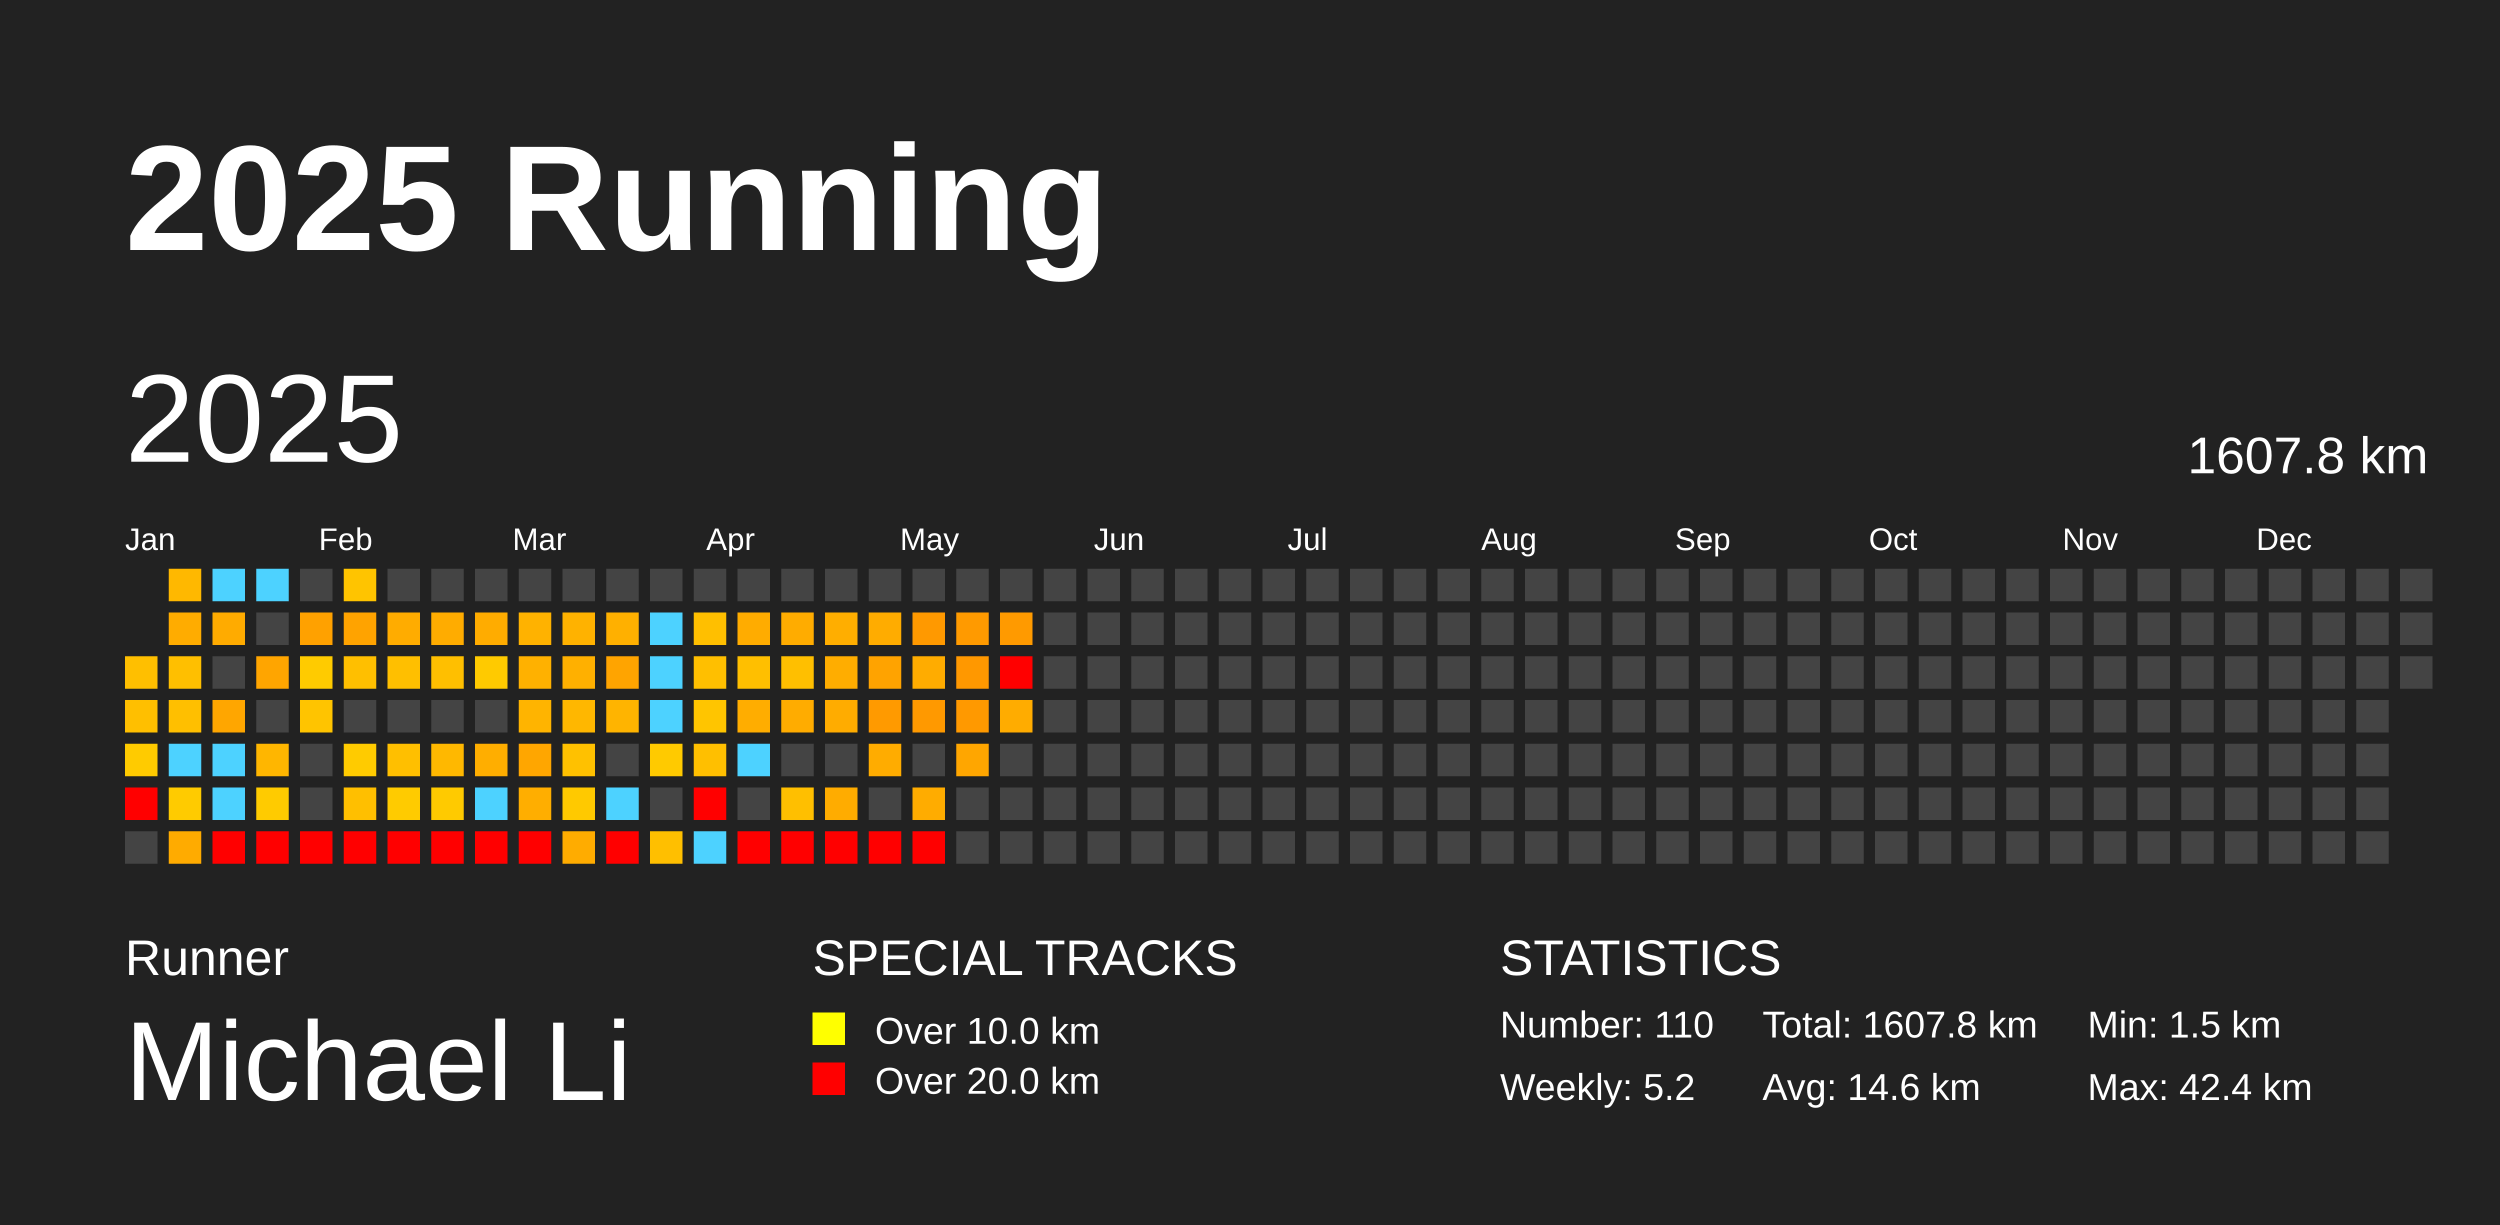
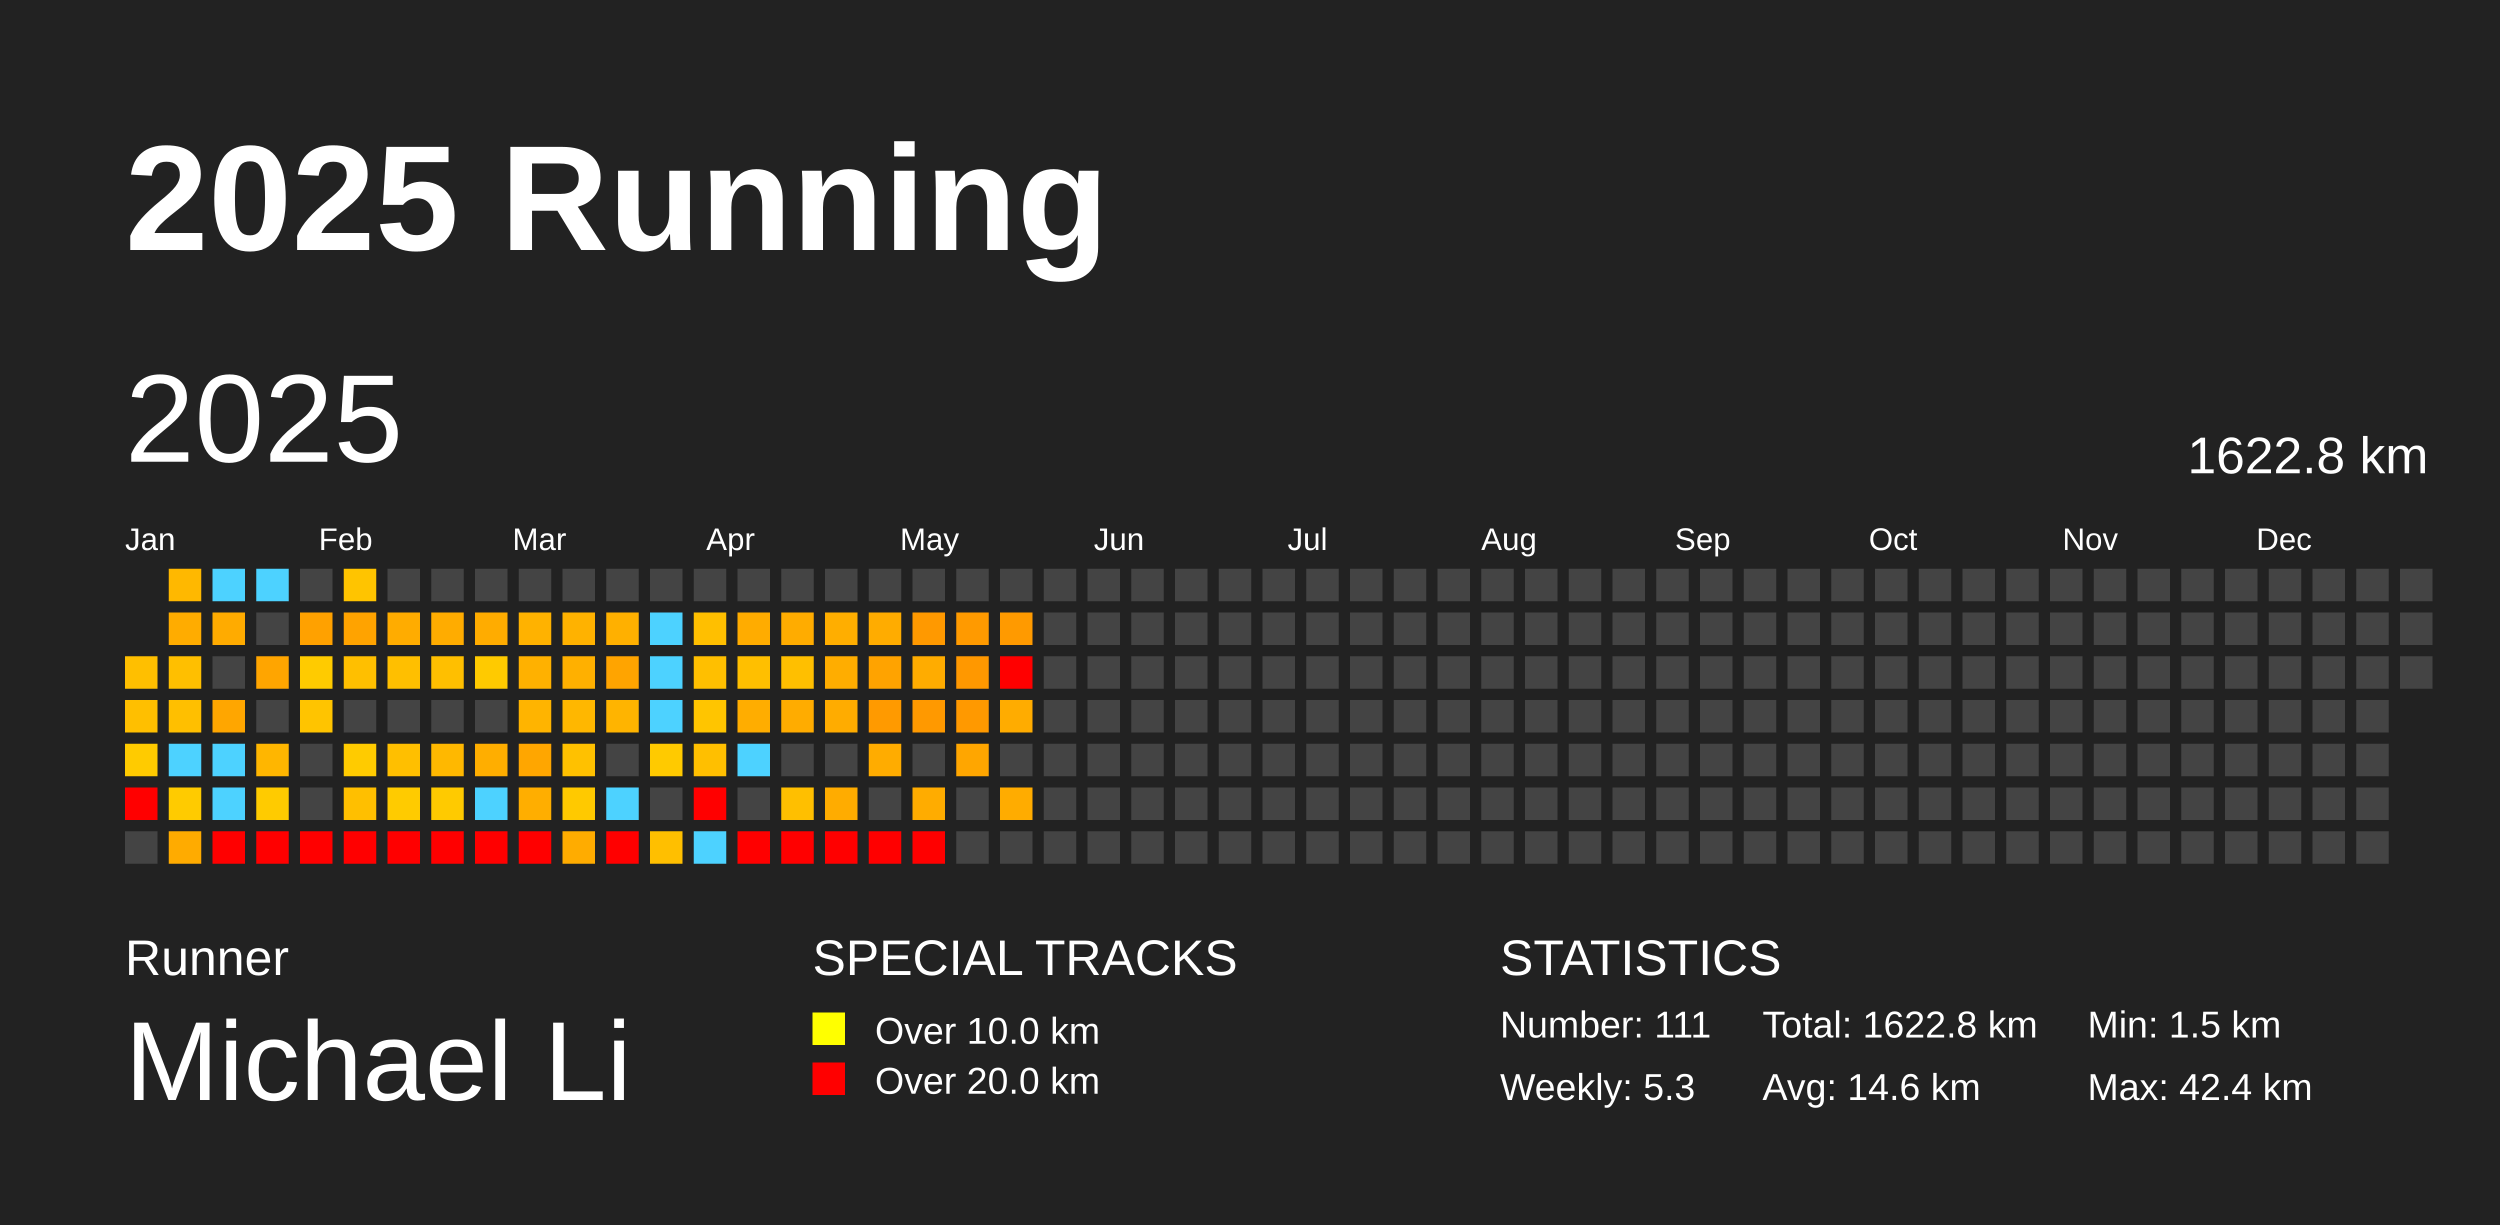
<svg xmlns="http://www.w3.org/2000/svg" baseProfile="full" height="98mm" version="1.1" viewBox="0,0,200,98" width="200mm">
  <defs />
  <rect fill="#222222" height="98" width="200" x="0" y="0" />
  <text fill="#FFFFFF" style="font-size:12px; font-family:Arial; font-weight:bold;" x="10" y="20">2025 Running</text>
  <text fill="#FFFFFF" style="font-size:4px; font-family:Arial" x="10" y="78">Runner</text>
  <text fill="#FFFFFF" style="font-size:9px; font-family:Arial" x="10" y="88">Michael Li</text>
  <text fill="#FFFFFF" style="font-size:4px; font-family:Arial" x="65" y="78">SPECIAL TRACKS</text>
  <rect fill="yellow" height="2.6" width="2.6" x="65" y="81" />
  <text fill="#FFFFFF" style="font-size:3px; font-family:Arial" x="70" y="83.5">Over 10.0 km</text>
  <rect fill="red" height="2.6" width="2.6" x="65" y="85" />
  <text fill="#FFFFFF" style="font-size:3px; font-family:Arial" x="70" y="87.5">Over 20.0 km</text>
  <text fill="#FFFFFF" style="font-size:4px; font-family:Arial" x="120" y="78">STATISTICS</text>
-   <text fill="#FFFFFF" style="font-size:3px; font-family:Arial" x="120" y="83">Number: 110</text>
-   <text fill="#FFFFFF" style="font-size:3px; font-family:Arial" x="120" y="88">Weekly: 5.2</text>
-   <text fill="#FFFFFF" style="font-size:3px; font-family:Arial" x="141" y="83">Total: 1607.8 km</text>
+   <text fill="#FFFFFF" style="font-size:3px; font-family:Arial" x="120" y="83">Number: 111</text>
+   <text fill="#FFFFFF" style="font-size:3px; font-family:Arial" x="120" y="88">Weekly: 5.3</text>
+   <text fill="#FFFFFF" style="font-size:3px; font-family:Arial" x="141" y="83">Total: 1622.8 km</text>
  <text fill="#FFFFFF" style="font-size:3px; font-family:Arial" x="141" y="88">Avg: 14.6 km</text>
  <text fill="#FFFFFF" style="font-size:3px; font-family:Arial" x="167" y="83">Min: 1.5 km</text>
  <text fill="#FFFFFF" style="font-size:3px; font-family:Arial" x="167" y="88">Max: 42.4 km</text>
  <text dominant-baseline="hanging" fill="#FFFFFF" style="font-size:10.0px; font-family:Arial;" x="10" y="30">2025</text>
-   <text dominant-baseline="hanging" fill="#FFFFFF" style="font-size:4.125px; font-family:Arial;" x="175" y="35">1607.8 km</text>
+   <text dominant-baseline="hanging" fill="#FFFFFF" style="font-size:4.125px; font-family:Arial;" x="175" y="35">1622.8 km</text>
  <text fill="#FFFFFF" style="font-size:2.5px; font-family:Arial" x="10.0" y="44">Jan</text>
  <text fill="#FFFFFF" style="font-size:2.5px; font-family:Arial" x="25.5" y="44">Feb</text>
  <text fill="#FFFFFF" style="font-size:2.5px; font-family:Arial" x="41.0" y="44">Mar</text>
  <text fill="#FFFFFF" style="font-size:2.5px; font-family:Arial" x="56.5" y="44">Apr</text>
  <text fill="#FFFFFF" style="font-size:2.5px; font-family:Arial" x="72.0" y="44">May</text>
  <text fill="#FFFFFF" style="font-size:2.5px; font-family:Arial" x="87.5" y="44">Jun</text>
  <text fill="#FFFFFF" style="font-size:2.5px; font-family:Arial" x="103.0" y="44">Jul</text>
  <text fill="#FFFFFF" style="font-size:2.5px; font-family:Arial" x="118.5" y="44">Aug</text>
  <text fill="#FFFFFF" style="font-size:2.5px; font-family:Arial" x="134.0" y="44">Sep</text>
  <text fill="#FFFFFF" style="font-size:2.5px; font-family:Arial" x="149.5" y="44">Oct</text>
  <text fill="#FFFFFF" style="font-size:2.5px; font-family:Arial" x="165.0" y="44">Nov</text>
  <text fill="#FFFFFF" style="font-size:2.5px; font-family:Arial" x="180.5" y="44">Dec</text>
  <rect fill="#ffbf00" height="2.6" width="2.6" x="10.0" y="52.5" />
  <rect fill="#ffbf00" height="2.6" width="2.6" x="10.0" y="56.0" />
  <rect fill="#ffcb00" height="2.6" width="2.6" x="10.0" y="59.5" />
  <rect fill="red" height="2.6" width="2.6" x="10.0" y="63.0" />
  <rect fill="#444444" height="2.6" width="2.6" x="10.0" y="66.5" />
  <rect fill="#ffb800" height="2.6" width="2.6" x="13.5" y="45.5" />
  <rect fill="#ffac00" height="2.6" width="2.6" x="13.5" y="49.0" />
  <rect fill="#ffbf00" height="2.6" width="2.6" x="13.5" y="52.5" />
  <rect fill="#ffbf00" height="2.6" width="2.6" x="13.5" y="56.0" />
  <rect fill="#4dd2ff" height="2.6" width="2.6" x="13.5" y="59.5" />
  <rect fill="#ffcb00" height="2.6" width="2.6" x="13.5" y="63.0" />
  <rect fill="#ffab00" height="2.6" width="2.6" x="13.5" y="66.5" />
  <rect fill="#4dd2ff" height="2.6" width="2.6" x="17.0" y="45.5" />
  <rect fill="#ffab00" height="2.6" width="2.6" x="17.0" y="49.0" />
  <rect fill="#444444" height="2.6" width="2.6" x="17.0" y="52.5" />
  <rect fill="#ffa600" height="2.6" width="2.6" x="17.0" y="56.0" />
  <rect fill="#4dd2ff" height="2.6" width="2.6" x="17.0" y="59.5" />
  <rect fill="#4dd2ff" height="2.6" width="2.6" x="17.0" y="63.0" />
  <rect fill="red" height="2.6" width="2.6" x="17.0" y="66.5" />
  <rect fill="#4dd2ff" height="2.6" width="2.6" x="20.5" y="45.5" />
  <rect fill="#444444" height="2.6" width="2.6" x="20.5" y="49.0" />
  <rect fill="#ffa500" height="2.6" width="2.6" x="20.5" y="52.5" />
  <rect fill="#444444" height="2.6" width="2.6" x="20.5" y="56.0" />
  <rect fill="#ffb600" height="2.6" width="2.6" x="20.5" y="59.5" />
  <rect fill="#ffcb00" height="2.6" width="2.6" x="20.5" y="63.0" />
  <rect fill="red" height="2.6" width="2.6" x="20.5" y="66.5" />
  <rect fill="#444444" height="2.6" width="2.6" x="24.0" y="45.5" />
  <rect fill="#ffa100" height="2.6" width="2.6" x="24.0" y="49.0" />
  <rect fill="#ffcb00" height="2.6" width="2.6" x="24.0" y="52.5" />
  <rect fill="#ffc400" height="2.6" width="2.6" x="24.0" y="56.0" />
  <rect fill="#444444" height="2.6" width="2.6" x="24.0" y="59.5" />
  <rect fill="#444444" height="2.6" width="2.6" x="24.0" y="63.0" />
  <rect fill="red" height="2.6" width="2.6" x="24.0" y="66.5" />
  <rect fill="#ffc400" height="2.6" width="2.6" x="27.5" y="45.5" />
  <rect fill="#ffa300" height="2.6" width="2.6" x="27.5" y="49.0" />
  <rect fill="#ffbf00" height="2.6" width="2.6" x="27.5" y="52.5" />
  <rect fill="#444444" height="2.6" width="2.6" x="27.5" y="56.0" />
  <rect fill="#ffcb00" height="2.6" width="2.6" x="27.5" y="59.5" />
  <rect fill="#ffbf00" height="2.6" width="2.6" x="27.5" y="63.0" />
  <rect fill="red" height="2.6" width="2.6" x="27.5" y="66.5" />
  <rect fill="#444444" height="2.6" width="2.6" x="31.0" y="45.5" />
  <rect fill="#ffac00" height="2.6" width="2.6" x="31.0" y="49.0" />
  <rect fill="#ffbf00" height="2.6" width="2.6" x="31.0" y="52.5" />
  <rect fill="#444444" height="2.6" width="2.6" x="31.0" y="56.0" />
  <rect fill="#ffbf00" height="2.6" width="2.6" x="31.0" y="59.5" />
  <rect fill="#ffcb00" height="2.6" width="2.6" x="31.0" y="63.0" />
  <rect fill="red" height="2.6" width="2.6" x="31.0" y="66.5" />
  <rect fill="#444444" height="2.6" width="2.6" x="34.5" y="45.5" />
  <rect fill="#ffac00" height="2.6" width="2.6" x="34.5" y="49.0" />
  <rect fill="#ffbf00" height="2.6" width="2.6" x="34.5" y="52.5" />
  <rect fill="#444444" height="2.6" width="2.6" x="34.5" y="56.0" />
  <rect fill="#ffb800" height="2.6" width="2.6" x="34.5" y="59.5" />
  <rect fill="#ffca00" height="2.6" width="2.6" x="34.5" y="63.0" />
  <rect fill="red" height="2.6" width="2.6" x="34.5" y="66.5" />
  <rect fill="#444444" height="2.6" width="2.6" x="38.0" y="45.5" />
  <rect fill="#ffac00" height="2.6" width="2.6" x="38.0" y="49.0" />
  <rect fill="#ffca00" height="2.6" width="2.6" x="38.0" y="52.5" />
  <rect fill="#444444" height="2.6" width="2.6" x="38.0" y="56.0" />
  <rect fill="#ffae00" height="2.6" width="2.6" x="38.0" y="59.5" />
  <rect fill="#4dd2ff" height="2.6" width="2.6" x="38.0" y="63.0" />
  <rect fill="red" height="2.6" width="2.6" x="38.0" y="66.5" />
  <rect fill="#444444" height="2.6" width="2.6" x="41.5" y="45.5" />
  <rect fill="#ffb200" height="2.6" width="2.6" x="41.5" y="49.0" />
  <rect fill="#ffb100" height="2.6" width="2.6" x="41.5" y="52.5" />
  <rect fill="#ffb400" height="2.6" width="2.6" x="41.5" y="56.0" />
  <rect fill="#ffa600" height="2.6" width="2.6" x="41.5" y="59.5" />
  <rect fill="#ffae00" height="2.6" width="2.6" x="41.5" y="63.0" />
  <rect fill="red" height="2.6" width="2.6" x="41.5" y="66.5" />
  <rect fill="#444444" height="2.6" width="2.6" x="45.0" y="45.5" />
  <rect fill="#ffb200" height="2.6" width="2.6" x="45.0" y="49.0" />
  <rect fill="#ffb000" height="2.6" width="2.6" x="45.0" y="52.5" />
  <rect fill="#ffb700" height="2.6" width="2.6" x="45.0" y="56.0" />
  <rect fill="#ffc100" height="2.6" width="2.6" x="45.0" y="59.5" />
  <rect fill="#ffc900" height="2.6" width="2.6" x="45.0" y="63.0" />
  <rect fill="#ffac00" height="2.6" width="2.6" x="45.0" y="66.5" />
  <rect fill="#444444" height="2.6" width="2.6" x="48.5" y="45.5" />
  <rect fill="#ffb000" height="2.6" width="2.6" x="48.5" y="49.0" />
  <rect fill="#ffa400" height="2.6" width="2.6" x="48.5" y="52.5" />
  <rect fill="#ffb400" height="2.6" width="2.6" x="48.5" y="56.0" />
  <rect fill="#444444" height="2.6" width="2.6" x="48.5" y="59.5" />
  <rect fill="#4dd2ff" height="2.6" width="2.6" x="48.5" y="63.0" />
  <rect fill="red" height="2.6" width="2.6" x="48.5" y="66.5" />
  <rect fill="#444444" height="2.6" width="2.6" x="52.0" y="45.5" />
  <rect fill="#4dd2ff" height="2.6" width="2.6" x="52.0" y="49.0" />
  <rect fill="#4dd2ff" height="2.6" width="2.6" x="52.0" y="52.5" />
  <rect fill="#4dd2ff" height="2.6" width="2.6" x="52.0" y="56.0" />
  <rect fill="#ffca00" height="2.6" width="2.6" x="52.0" y="59.5" />
  <rect fill="#444444" height="2.6" width="2.6" x="52.0" y="63.0" />
  <rect fill="#ffbf00" height="2.6" width="2.6" x="52.0" y="66.5" />
  <rect fill="#444444" height="2.6" width="2.6" x="55.5" y="45.5" />
  <rect fill="#ffbf00" height="2.6" width="2.6" x="55.5" y="49.0" />
  <rect fill="#ffbf00" height="2.6" width="2.6" x="55.5" y="52.5" />
  <rect fill="#ffc500" height="2.6" width="2.6" x="55.5" y="56.0" />
  <rect fill="#ffbf00" height="2.6" width="2.6" x="55.5" y="59.5" />
  <rect fill="red" height="2.6" width="2.6" x="55.5" y="63.0" />
  <rect fill="#4dd2ff" height="2.6" width="2.6" x="55.5" y="66.5" />
  <rect fill="#444444" height="2.6" width="2.6" x="59.0" y="45.5" />
  <rect fill="#ffac00" height="2.6" width="2.6" x="59.0" y="49.0" />
  <rect fill="#ffbf00" height="2.6" width="2.6" x="59.0" y="52.5" />
  <rect fill="#ffad00" height="2.6" width="2.6" x="59.0" y="56.0" />
  <rect fill="#4dd2ff" height="2.6" width="2.6" x="59.0" y="59.5" />
  <rect fill="#444444" height="2.6" width="2.6" x="59.0" y="63.0" />
  <rect fill="red" height="2.6" width="2.6" x="59.0" y="66.5" />
  <rect fill="#444444" height="2.6" width="2.6" x="62.5" y="45.5" />
  <rect fill="#ffac00" height="2.6" width="2.6" x="62.5" y="49.0" />
  <rect fill="#ffbf00" height="2.6" width="2.6" x="62.5" y="52.5" />
  <rect fill="#ffac00" height="2.6" width="2.6" x="62.5" y="56.0" />
  <rect fill="#444444" height="2.6" width="2.6" x="62.5" y="59.5" />
  <rect fill="#ffbf00" height="2.6" width="2.6" x="62.5" y="63.0" />
  <rect fill="red" height="2.6" width="2.6" x="62.5" y="66.5" />
  <rect fill="#444444" height="2.6" width="2.6" x="66.0" y="45.5" />
  <rect fill="#ffae00" height="2.6" width="2.6" x="66.0" y="49.0" />
  <rect fill="#ffad00" height="2.6" width="2.6" x="66.0" y="52.5" />
  <rect fill="#ffac00" height="2.6" width="2.6" x="66.0" y="56.0" />
  <rect fill="#444444" height="2.6" width="2.6" x="66.0" y="59.5" />
  <rect fill="#ffac00" height="2.6" width="2.6" x="66.0" y="63.0" />
  <rect fill="red" height="2.6" width="2.6" x="66.0" y="66.5" />
  <rect fill="#444444" height="2.6" width="2.6" x="69.5" y="45.5" />
  <rect fill="#ffac00" height="2.6" width="2.6" x="69.5" y="49.0" />
  <rect fill="#ffa300" height="2.6" width="2.6" x="69.5" y="52.5" />
  <rect fill="#ff9a00" height="2.6" width="2.6" x="69.5" y="56.0" />
  <rect fill="#ffac00" height="2.6" width="2.6" x="69.5" y="59.5" />
  <rect fill="#444444" height="2.6" width="2.6" x="69.5" y="63.0" />
  <rect fill="red" height="2.6" width="2.6" x="69.5" y="66.5" />
  <rect fill="#444444" height="2.6" width="2.6" x="73.0" y="45.5" />
  <rect fill="#ff9900" height="2.6" width="2.6" x="73.0" y="49.0" />
  <rect fill="#ffac00" height="2.6" width="2.6" x="73.0" y="52.5" />
  <rect fill="#ff9900" height="2.6" width="2.6" x="73.0" y="56.0" />
  <rect fill="#444444" height="2.6" width="2.6" x="73.0" y="59.5" />
  <rect fill="#ffac00" height="2.6" width="2.6" x="73.0" y="63.0" />
  <rect fill="red" height="2.6" width="2.6" x="73.0" y="66.5" />
  <rect fill="#444444" height="2.6" width="2.6" x="76.5" y="45.5" />
  <rect fill="#ff9a00" height="2.6" width="2.6" x="76.5" y="49.0" />
  <rect fill="#ff9800" height="2.6" width="2.6" x="76.5" y="52.5" />
  <rect fill="#ff9900" height="2.6" width="2.6" x="76.5" y="56.0" />
  <rect fill="#ffa600" height="2.6" width="2.6" x="76.5" y="59.5" />
  <rect fill="#444444" height="2.6" width="2.6" x="76.5" y="63.0" />
  <rect fill="#444444" height="2.6" width="2.6" x="76.5" y="66.5" />
  <rect fill="#444444" height="2.6" width="2.6" x="80.0" y="45.5" />
  <rect fill="#ff9a00" height="2.6" width="2.6" x="80.0" y="49.0" />
  <rect fill="red" height="2.6" width="2.6" x="80.0" y="52.5" />
  <rect fill="#ffac00" height="2.6" width="2.6" x="80.0" y="56.0" />
  <rect fill="#444444" height="2.6" width="2.6" x="80.0" y="59.5" />
-   <rect fill="#444444" height="2.6" width="2.6" x="80.0" y="63.0" />
+   <rect fill="#ffac00" height="2.6" width="2.6" x="80.0" y="63.0" />
  <rect fill="#444444" height="2.6" width="2.6" x="80.0" y="66.5" />
  <rect fill="#444444" height="2.6" width="2.6" x="83.5" y="45.5" />
  <rect fill="#444444" height="2.6" width="2.6" x="83.5" y="49.0" />
  <rect fill="#444444" height="2.6" width="2.6" x="83.5" y="52.5" />
  <rect fill="#444444" height="2.6" width="2.6" x="83.5" y="56.0" />
  <rect fill="#444444" height="2.6" width="2.6" x="83.5" y="59.5" />
  <rect fill="#444444" height="2.6" width="2.6" x="83.5" y="63.0" />
  <rect fill="#444444" height="2.6" width="2.6" x="83.5" y="66.5" />
  <rect fill="#444444" height="2.6" width="2.6" x="87.0" y="45.5" />
  <rect fill="#444444" height="2.6" width="2.6" x="87.0" y="49.0" />
  <rect fill="#444444" height="2.6" width="2.6" x="87.0" y="52.5" />
  <rect fill="#444444" height="2.6" width="2.6" x="87.0" y="56.0" />
  <rect fill="#444444" height="2.6" width="2.6" x="87.0" y="59.5" />
  <rect fill="#444444" height="2.6" width="2.6" x="87.0" y="63.0" />
  <rect fill="#444444" height="2.6" width="2.6" x="87.0" y="66.5" />
  <rect fill="#444444" height="2.6" width="2.6" x="90.5" y="45.5" />
  <rect fill="#444444" height="2.6" width="2.6" x="90.5" y="49.0" />
  <rect fill="#444444" height="2.6" width="2.6" x="90.5" y="52.5" />
  <rect fill="#444444" height="2.6" width="2.6" x="90.5" y="56.0" />
  <rect fill="#444444" height="2.6" width="2.6" x="90.5" y="59.5" />
  <rect fill="#444444" height="2.6" width="2.6" x="90.5" y="63.0" />
  <rect fill="#444444" height="2.6" width="2.6" x="90.5" y="66.5" />
  <rect fill="#444444" height="2.6" width="2.6" x="94.0" y="45.5" />
  <rect fill="#444444" height="2.6" width="2.6" x="94.0" y="49.0" />
  <rect fill="#444444" height="2.6" width="2.6" x="94.0" y="52.5" />
  <rect fill="#444444" height="2.6" width="2.6" x="94.0" y="56.0" />
  <rect fill="#444444" height="2.6" width="2.6" x="94.0" y="59.5" />
  <rect fill="#444444" height="2.6" width="2.6" x="94.0" y="63.0" />
  <rect fill="#444444" height="2.6" width="2.6" x="94.0" y="66.5" />
  <rect fill="#444444" height="2.6" width="2.6" x="97.5" y="45.5" />
  <rect fill="#444444" height="2.6" width="2.6" x="97.5" y="49.0" />
  <rect fill="#444444" height="2.6" width="2.6" x="97.5" y="52.5" />
  <rect fill="#444444" height="2.6" width="2.6" x="97.5" y="56.0" />
  <rect fill="#444444" height="2.6" width="2.6" x="97.5" y="59.5" />
  <rect fill="#444444" height="2.6" width="2.6" x="97.5" y="63.0" />
  <rect fill="#444444" height="2.6" width="2.6" x="97.5" y="66.5" />
  <rect fill="#444444" height="2.6" width="2.6" x="101.0" y="45.5" />
  <rect fill="#444444" height="2.6" width="2.6" x="101.0" y="49.0" />
  <rect fill="#444444" height="2.6" width="2.6" x="101.0" y="52.5" />
  <rect fill="#444444" height="2.6" width="2.6" x="101.0" y="56.0" />
  <rect fill="#444444" height="2.6" width="2.6" x="101.0" y="59.5" />
  <rect fill="#444444" height="2.6" width="2.6" x="101.0" y="63.0" />
  <rect fill="#444444" height="2.6" width="2.6" x="101.0" y="66.5" />
  <rect fill="#444444" height="2.6" width="2.6" x="104.5" y="45.5" />
  <rect fill="#444444" height="2.6" width="2.6" x="104.5" y="49.0" />
  <rect fill="#444444" height="2.6" width="2.6" x="104.5" y="52.5" />
  <rect fill="#444444" height="2.6" width="2.6" x="104.5" y="56.0" />
  <rect fill="#444444" height="2.6" width="2.6" x="104.5" y="59.5" />
  <rect fill="#444444" height="2.6" width="2.6" x="104.5" y="63.0" />
  <rect fill="#444444" height="2.6" width="2.6" x="104.5" y="66.5" />
  <rect fill="#444444" height="2.6" width="2.6" x="108.0" y="45.5" />
  <rect fill="#444444" height="2.6" width="2.6" x="108.0" y="49.0" />
  <rect fill="#444444" height="2.6" width="2.6" x="108.0" y="52.5" />
  <rect fill="#444444" height="2.6" width="2.6" x="108.0" y="56.0" />
  <rect fill="#444444" height="2.6" width="2.6" x="108.0" y="59.5" />
  <rect fill="#444444" height="2.6" width="2.6" x="108.0" y="63.0" />
  <rect fill="#444444" height="2.6" width="2.6" x="108.0" y="66.5" />
  <rect fill="#444444" height="2.6" width="2.6" x="111.5" y="45.5" />
  <rect fill="#444444" height="2.6" width="2.6" x="111.5" y="49.0" />
  <rect fill="#444444" height="2.6" width="2.6" x="111.5" y="52.5" />
  <rect fill="#444444" height="2.6" width="2.6" x="111.5" y="56.0" />
  <rect fill="#444444" height="2.6" width="2.6" x="111.5" y="59.5" />
  <rect fill="#444444" height="2.6" width="2.6" x="111.5" y="63.0" />
  <rect fill="#444444" height="2.6" width="2.6" x="111.5" y="66.5" />
  <rect fill="#444444" height="2.6" width="2.6" x="115.0" y="45.5" />
  <rect fill="#444444" height="2.6" width="2.6" x="115.0" y="49.0" />
  <rect fill="#444444" height="2.6" width="2.6" x="115.0" y="52.5" />
  <rect fill="#444444" height="2.6" width="2.6" x="115.0" y="56.0" />
  <rect fill="#444444" height="2.6" width="2.6" x="115.0" y="59.5" />
  <rect fill="#444444" height="2.6" width="2.6" x="115.0" y="63.0" />
  <rect fill="#444444" height="2.6" width="2.6" x="115.0" y="66.5" />
  <rect fill="#444444" height="2.6" width="2.6" x="118.5" y="45.5" />
  <rect fill="#444444" height="2.6" width="2.6" x="118.5" y="49.0" />
  <rect fill="#444444" height="2.6" width="2.6" x="118.5" y="52.5" />
  <rect fill="#444444" height="2.6" width="2.6" x="118.5" y="56.0" />
  <rect fill="#444444" height="2.6" width="2.6" x="118.5" y="59.5" />
  <rect fill="#444444" height="2.6" width="2.6" x="118.5" y="63.0" />
  <rect fill="#444444" height="2.6" width="2.6" x="118.5" y="66.5" />
  <rect fill="#444444" height="2.6" width="2.6" x="122.0" y="45.5" />
  <rect fill="#444444" height="2.6" width="2.6" x="122.0" y="49.0" />
  <rect fill="#444444" height="2.6" width="2.6" x="122.0" y="52.5" />
  <rect fill="#444444" height="2.6" width="2.6" x="122.0" y="56.0" />
  <rect fill="#444444" height="2.6" width="2.6" x="122.0" y="59.5" />
  <rect fill="#444444" height="2.6" width="2.6" x="122.0" y="63.0" />
  <rect fill="#444444" height="2.6" width="2.6" x="122.0" y="66.5" />
  <rect fill="#444444" height="2.6" width="2.6" x="125.5" y="45.5" />
  <rect fill="#444444" height="2.6" width="2.6" x="125.5" y="49.0" />
  <rect fill="#444444" height="2.6" width="2.6" x="125.5" y="52.5" />
  <rect fill="#444444" height="2.6" width="2.6" x="125.5" y="56.0" />
  <rect fill="#444444" height="2.6" width="2.6" x="125.5" y="59.5" />
  <rect fill="#444444" height="2.6" width="2.6" x="125.5" y="63.0" />
  <rect fill="#444444" height="2.6" width="2.6" x="125.5" y="66.5" />
  <rect fill="#444444" height="2.6" width="2.6" x="129.0" y="45.5" />
  <rect fill="#444444" height="2.6" width="2.6" x="129.0" y="49.0" />
  <rect fill="#444444" height="2.6" width="2.6" x="129.0" y="52.5" />
  <rect fill="#444444" height="2.6" width="2.6" x="129.0" y="56.0" />
  <rect fill="#444444" height="2.6" width="2.6" x="129.0" y="59.5" />
  <rect fill="#444444" height="2.6" width="2.6" x="129.0" y="63.0" />
  <rect fill="#444444" height="2.6" width="2.6" x="129.0" y="66.5" />
  <rect fill="#444444" height="2.6" width="2.6" x="132.5" y="45.5" />
  <rect fill="#444444" height="2.6" width="2.6" x="132.5" y="49.0" />
  <rect fill="#444444" height="2.6" width="2.6" x="132.5" y="52.5" />
  <rect fill="#444444" height="2.6" width="2.6" x="132.5" y="56.0" />
  <rect fill="#444444" height="2.6" width="2.6" x="132.5" y="59.5" />
  <rect fill="#444444" height="2.6" width="2.6" x="132.5" y="63.0" />
  <rect fill="#444444" height="2.6" width="2.6" x="132.5" y="66.5" />
  <rect fill="#444444" height="2.6" width="2.6" x="136.0" y="45.5" />
  <rect fill="#444444" height="2.6" width="2.6" x="136.0" y="49.0" />
  <rect fill="#444444" height="2.6" width="2.6" x="136.0" y="52.5" />
  <rect fill="#444444" height="2.6" width="2.6" x="136.0" y="56.0" />
  <rect fill="#444444" height="2.6" width="2.6" x="136.0" y="59.5" />
  <rect fill="#444444" height="2.6" width="2.6" x="136.0" y="63.0" />
  <rect fill="#444444" height="2.6" width="2.6" x="136.0" y="66.5" />
  <rect fill="#444444" height="2.6" width="2.6" x="139.5" y="45.5" />
  <rect fill="#444444" height="2.6" width="2.6" x="139.5" y="49.0" />
  <rect fill="#444444" height="2.6" width="2.6" x="139.5" y="52.5" />
  <rect fill="#444444" height="2.6" width="2.6" x="139.5" y="56.0" />
  <rect fill="#444444" height="2.6" width="2.6" x="139.5" y="59.5" />
  <rect fill="#444444" height="2.6" width="2.6" x="139.5" y="63.0" />
  <rect fill="#444444" height="2.6" width="2.6" x="139.5" y="66.5" />
  <rect fill="#444444" height="2.6" width="2.6" x="143.0" y="45.5" />
  <rect fill="#444444" height="2.6" width="2.6" x="143.0" y="49.0" />
  <rect fill="#444444" height="2.6" width="2.6" x="143.0" y="52.5" />
  <rect fill="#444444" height="2.6" width="2.6" x="143.0" y="56.0" />
  <rect fill="#444444" height="2.6" width="2.6" x="143.0" y="59.5" />
  <rect fill="#444444" height="2.6" width="2.6" x="143.0" y="63.0" />
  <rect fill="#444444" height="2.6" width="2.6" x="143.0" y="66.5" />
  <rect fill="#444444" height="2.6" width="2.6" x="146.5" y="45.5" />
  <rect fill="#444444" height="2.6" width="2.6" x="146.5" y="49.0" />
  <rect fill="#444444" height="2.6" width="2.6" x="146.5" y="52.5" />
  <rect fill="#444444" height="2.6" width="2.6" x="146.5" y="56.0" />
  <rect fill="#444444" height="2.6" width="2.6" x="146.5" y="59.5" />
  <rect fill="#444444" height="2.6" width="2.6" x="146.5" y="63.0" />
  <rect fill="#444444" height="2.6" width="2.6" x="146.5" y="66.5" />
  <rect fill="#444444" height="2.6" width="2.6" x="150.0" y="45.5" />
  <rect fill="#444444" height="2.6" width="2.6" x="150.0" y="49.0" />
  <rect fill="#444444" height="2.6" width="2.6" x="150.0" y="52.5" />
  <rect fill="#444444" height="2.6" width="2.6" x="150.0" y="56.0" />
  <rect fill="#444444" height="2.6" width="2.6" x="150.0" y="59.5" />
  <rect fill="#444444" height="2.6" width="2.6" x="150.0" y="63.0" />
  <rect fill="#444444" height="2.6" width="2.6" x="150.0" y="66.5" />
  <rect fill="#444444" height="2.6" width="2.6" x="153.5" y="45.5" />
  <rect fill="#444444" height="2.6" width="2.6" x="153.5" y="49.0" />
  <rect fill="#444444" height="2.6" width="2.6" x="153.5" y="52.5" />
  <rect fill="#444444" height="2.6" width="2.6" x="153.5" y="56.0" />
  <rect fill="#444444" height="2.6" width="2.6" x="153.5" y="59.5" />
  <rect fill="#444444" height="2.6" width="2.6" x="153.5" y="63.0" />
  <rect fill="#444444" height="2.6" width="2.6" x="153.5" y="66.5" />
  <rect fill="#444444" height="2.6" width="2.6" x="157.0" y="45.5" />
  <rect fill="#444444" height="2.6" width="2.6" x="157.0" y="49.0" />
  <rect fill="#444444" height="2.6" width="2.6" x="157.0" y="52.5" />
  <rect fill="#444444" height="2.6" width="2.6" x="157.0" y="56.0" />
  <rect fill="#444444" height="2.6" width="2.6" x="157.0" y="59.5" />
  <rect fill="#444444" height="2.6" width="2.6" x="157.0" y="63.0" />
  <rect fill="#444444" height="2.6" width="2.6" x="157.0" y="66.5" />
  <rect fill="#444444" height="2.6" width="2.6" x="160.5" y="45.5" />
  <rect fill="#444444" height="2.6" width="2.6" x="160.5" y="49.0" />
  <rect fill="#444444" height="2.6" width="2.6" x="160.5" y="52.5" />
  <rect fill="#444444" height="2.6" width="2.6" x="160.5" y="56.0" />
  <rect fill="#444444" height="2.6" width="2.6" x="160.5" y="59.5" />
  <rect fill="#444444" height="2.6" width="2.6" x="160.5" y="63.0" />
  <rect fill="#444444" height="2.6" width="2.6" x="160.5" y="66.5" />
  <rect fill="#444444" height="2.6" width="2.6" x="164.0" y="45.5" />
  <rect fill="#444444" height="2.6" width="2.6" x="164.0" y="49.0" />
  <rect fill="#444444" height="2.6" width="2.6" x="164.0" y="52.5" />
  <rect fill="#444444" height="2.6" width="2.6" x="164.0" y="56.0" />
  <rect fill="#444444" height="2.6" width="2.6" x="164.0" y="59.5" />
  <rect fill="#444444" height="2.6" width="2.6" x="164.0" y="63.0" />
  <rect fill="#444444" height="2.6" width="2.6" x="164.0" y="66.5" />
  <rect fill="#444444" height="2.6" width="2.6" x="167.5" y="45.5" />
  <rect fill="#444444" height="2.6" width="2.6" x="167.5" y="49.0" />
  <rect fill="#444444" height="2.6" width="2.6" x="167.5" y="52.5" />
  <rect fill="#444444" height="2.6" width="2.6" x="167.5" y="56.0" />
  <rect fill="#444444" height="2.6" width="2.6" x="167.5" y="59.5" />
  <rect fill="#444444" height="2.6" width="2.6" x="167.5" y="63.0" />
  <rect fill="#444444" height="2.6" width="2.6" x="167.5" y="66.5" />
  <rect fill="#444444" height="2.6" width="2.6" x="171.0" y="45.5" />
  <rect fill="#444444" height="2.6" width="2.6" x="171.0" y="49.0" />
  <rect fill="#444444" height="2.6" width="2.6" x="171.0" y="52.5" />
  <rect fill="#444444" height="2.6" width="2.6" x="171.0" y="56.0" />
  <rect fill="#444444" height="2.6" width="2.6" x="171.0" y="59.5" />
  <rect fill="#444444" height="2.6" width="2.6" x="171.0" y="63.0" />
  <rect fill="#444444" height="2.6" width="2.6" x="171.0" y="66.5" />
  <rect fill="#444444" height="2.6" width="2.6" x="174.5" y="45.5" />
  <rect fill="#444444" height="2.6" width="2.6" x="174.5" y="49.0" />
  <rect fill="#444444" height="2.6" width="2.6" x="174.5" y="52.5" />
  <rect fill="#444444" height="2.6" width="2.6" x="174.5" y="56.0" />
  <rect fill="#444444" height="2.6" width="2.6" x="174.5" y="59.5" />
  <rect fill="#444444" height="2.6" width="2.6" x="174.5" y="63.0" />
  <rect fill="#444444" height="2.6" width="2.6" x="174.5" y="66.5" />
  <rect fill="#444444" height="2.6" width="2.6" x="178.0" y="45.5" />
  <rect fill="#444444" height="2.6" width="2.6" x="178.0" y="49.0" />
  <rect fill="#444444" height="2.6" width="2.6" x="178.0" y="52.5" />
  <rect fill="#444444" height="2.6" width="2.6" x="178.0" y="56.0" />
  <rect fill="#444444" height="2.6" width="2.6" x="178.0" y="59.5" />
  <rect fill="#444444" height="2.6" width="2.6" x="178.0" y="63.0" />
  <rect fill="#444444" height="2.6" width="2.6" x="178.0" y="66.5" />
  <rect fill="#444444" height="2.6" width="2.6" x="181.5" y="45.5" />
  <rect fill="#444444" height="2.6" width="2.6" x="181.5" y="49.0" />
  <rect fill="#444444" height="2.6" width="2.6" x="181.5" y="52.5" />
  <rect fill="#444444" height="2.6" width="2.6" x="181.5" y="56.0" />
  <rect fill="#444444" height="2.6" width="2.6" x="181.5" y="59.5" />
  <rect fill="#444444" height="2.6" width="2.6" x="181.5" y="63.0" />
  <rect fill="#444444" height="2.6" width="2.6" x="181.5" y="66.5" />
  <rect fill="#444444" height="2.6" width="2.6" x="185.0" y="45.5" />
  <rect fill="#444444" height="2.6" width="2.6" x="185.0" y="49.0" />
  <rect fill="#444444" height="2.6" width="2.6" x="185.0" y="52.5" />
  <rect fill="#444444" height="2.6" width="2.6" x="185.0" y="56.0" />
  <rect fill="#444444" height="2.6" width="2.6" x="185.0" y="59.5" />
  <rect fill="#444444" height="2.6" width="2.6" x="185.0" y="63.0" />
  <rect fill="#444444" height="2.6" width="2.6" x="185.0" y="66.5" />
  <rect fill="#444444" height="2.6" width="2.6" x="188.5" y="45.5" />
  <rect fill="#444444" height="2.6" width="2.6" x="188.5" y="49.0" />
  <rect fill="#444444" height="2.6" width="2.6" x="188.5" y="52.5" />
  <rect fill="#444444" height="2.6" width="2.6" x="188.5" y="56.0" />
  <rect fill="#444444" height="2.6" width="2.6" x="188.5" y="59.5" />
  <rect fill="#444444" height="2.6" width="2.6" x="188.5" y="63.0" />
  <rect fill="#444444" height="2.6" width="2.6" x="188.5" y="66.5" />
  <rect fill="#444444" height="2.6" width="2.6" x="192.0" y="45.5" />
  <rect fill="#444444" height="2.6" width="2.6" x="192.0" y="49.0" />
  <rect fill="#444444" height="2.6" width="2.6" x="192.0" y="52.5" />
</svg>
